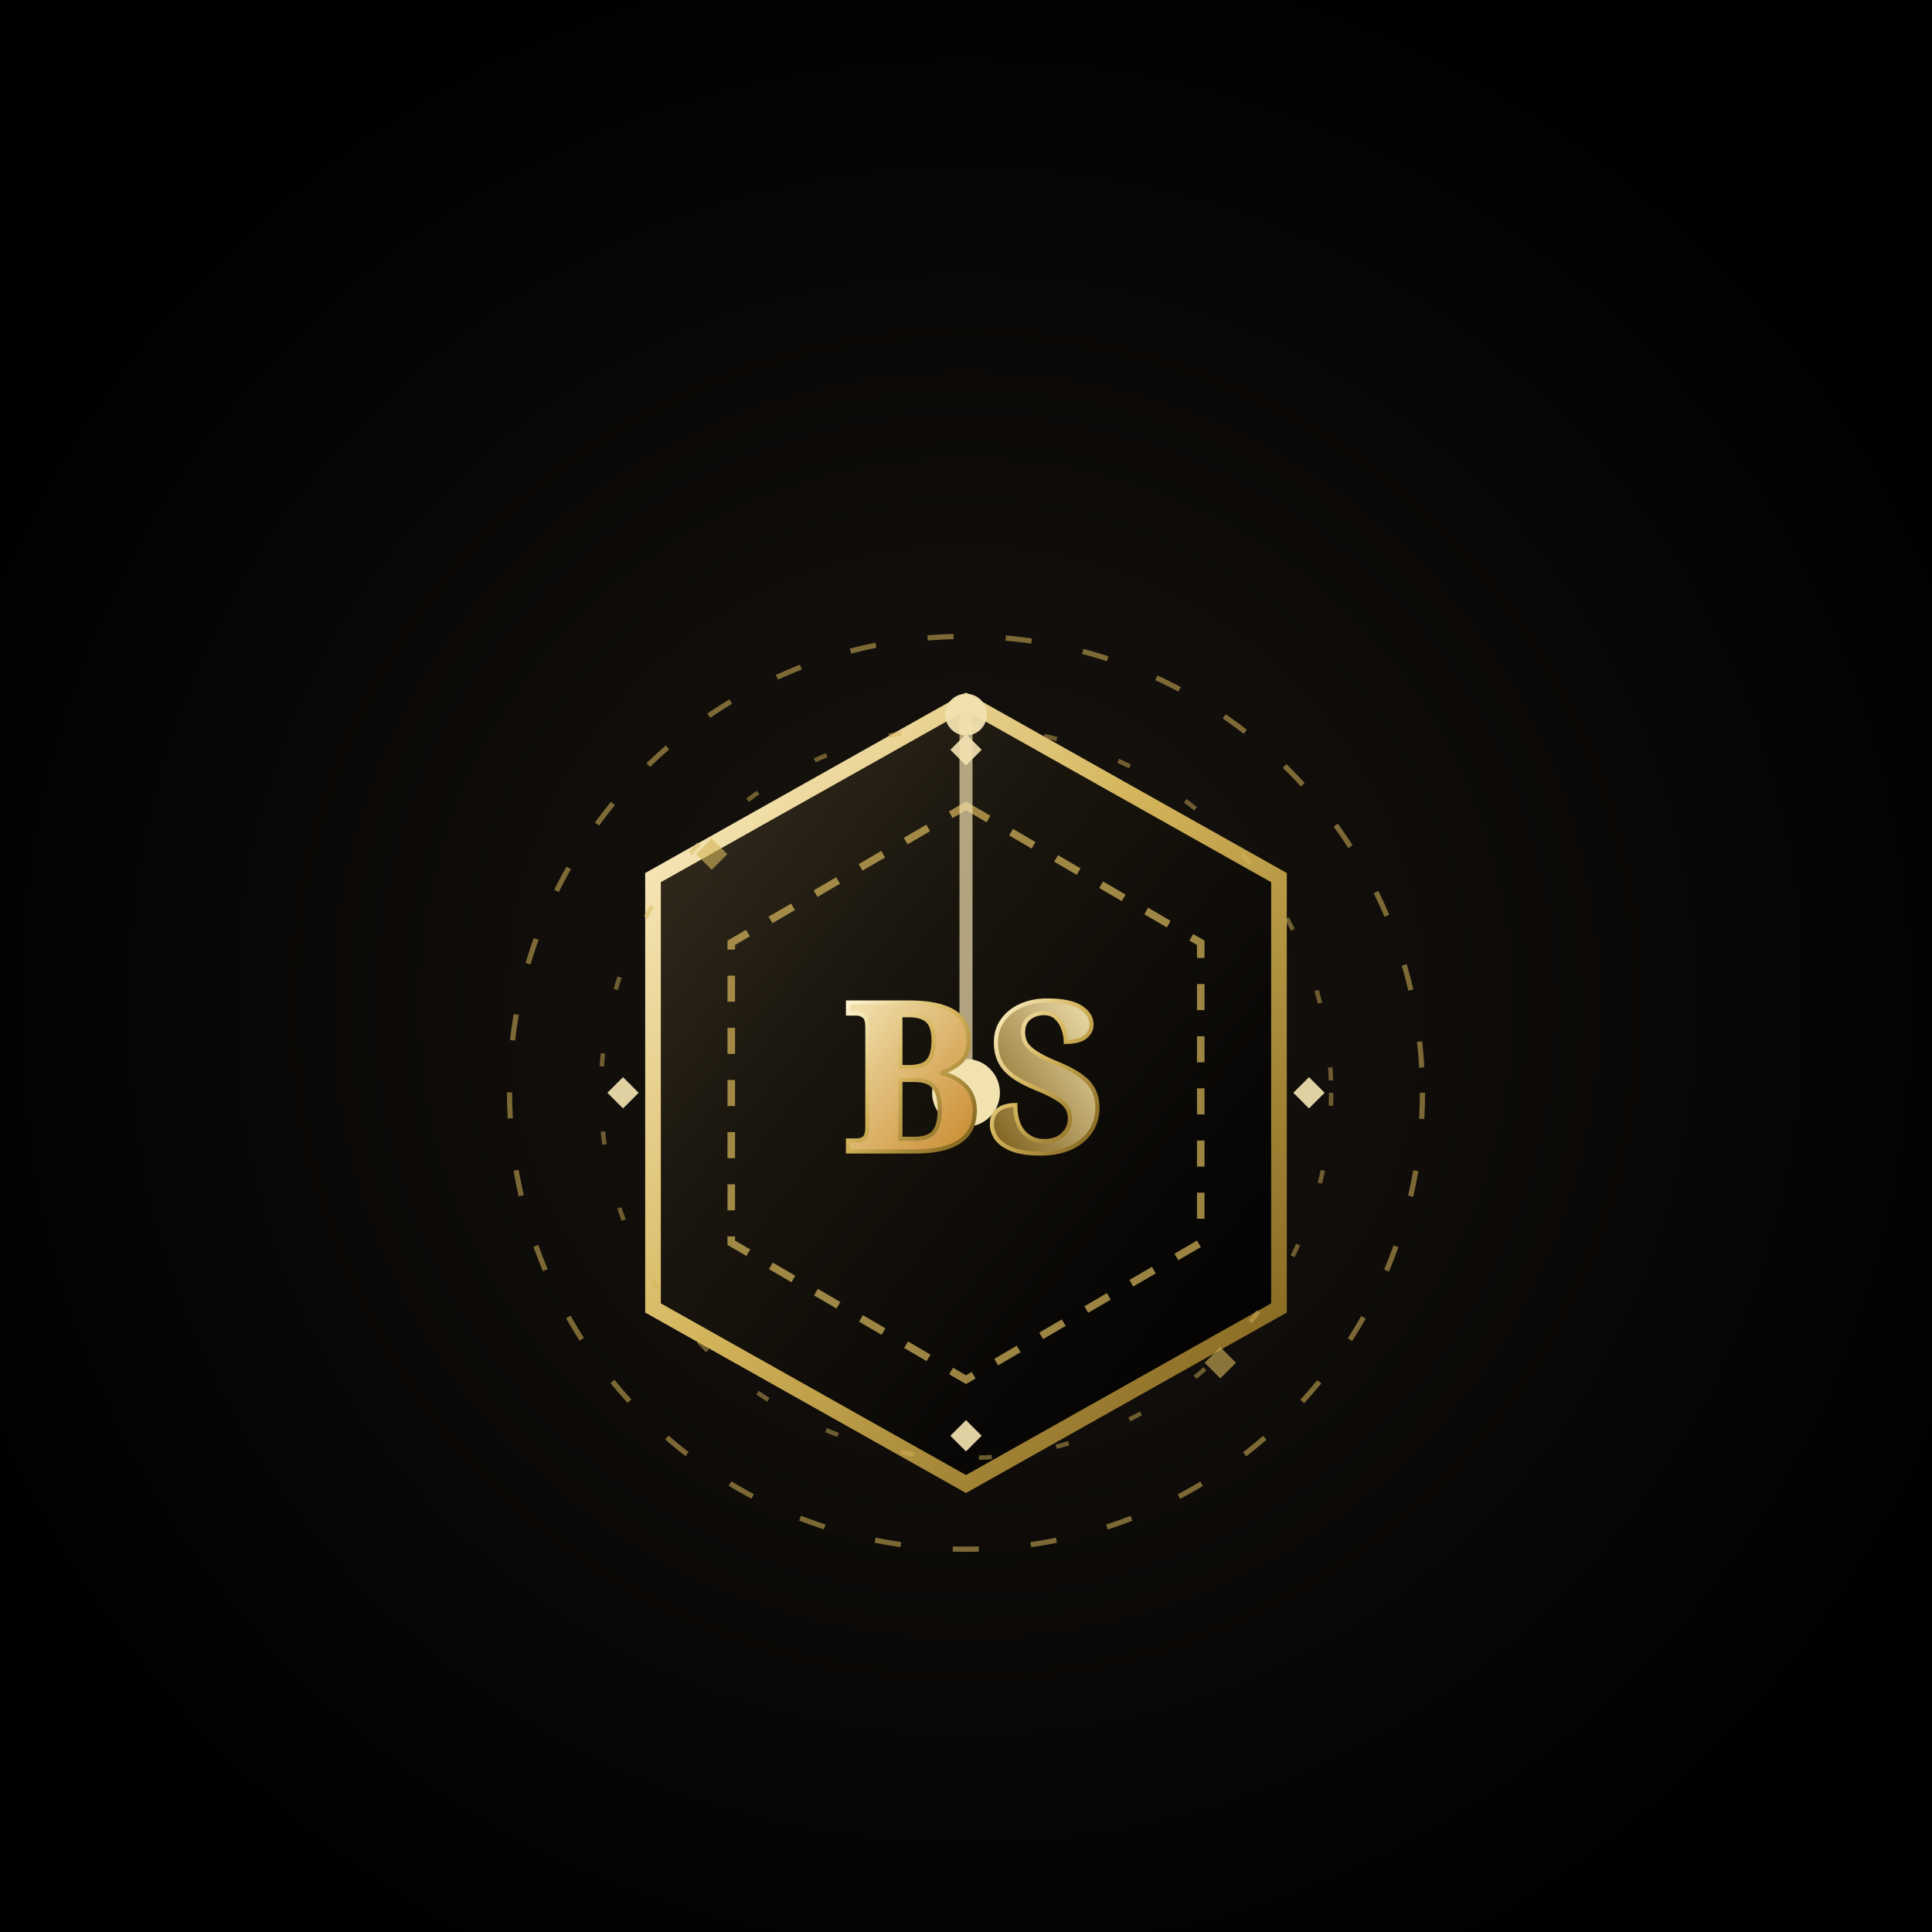
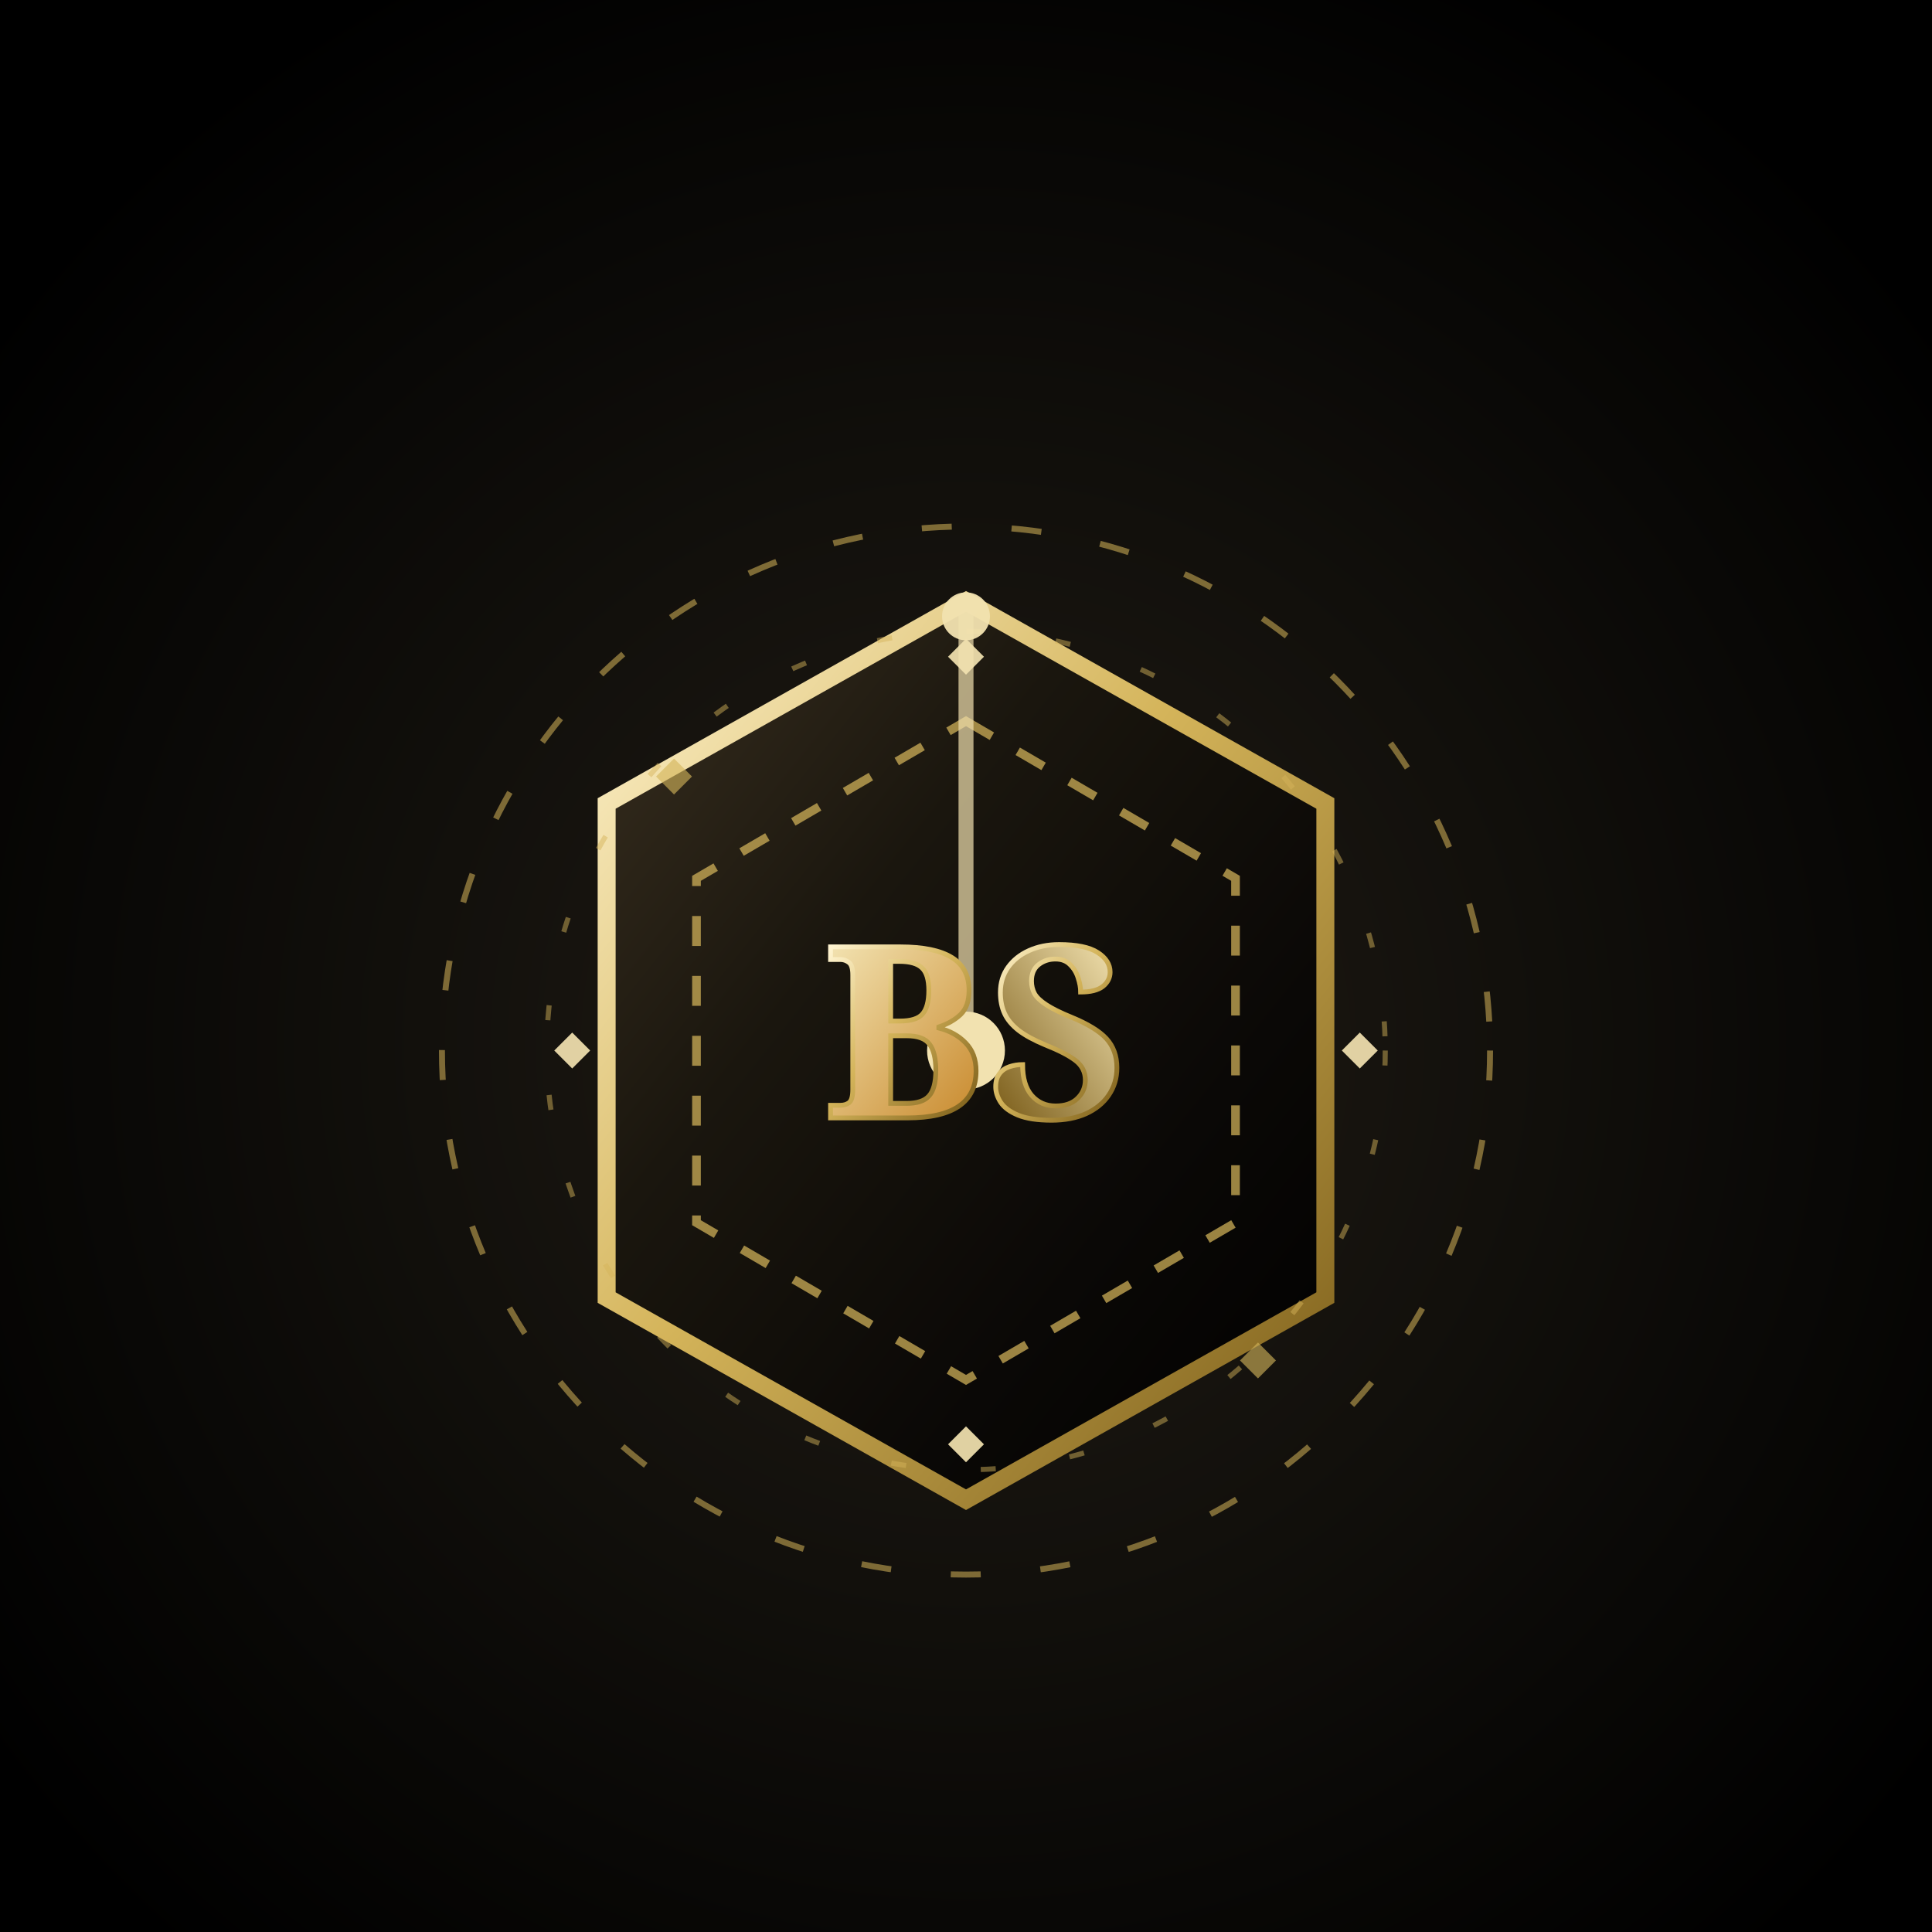
<svg xmlns="http://www.w3.org/2000/svg" width="80" height="80" viewBox="0 0 80 80">
  <defs>
    <linearGradient id="metalFill" x1="0%" y1="0%" x2="100%" y2="100%">
      <stop offset="0%" stop-color="#3A3020" />
      <stop offset="35%" stop-color="#1A160E" />
      <stop offset="70%" stop-color="#0A0806" />
      <stop offset="100%" stop-color="#000000" />
    </linearGradient>
    <linearGradient id="goldLine" x1="0%" y1="0%" x2="100%" y2="100%">
      <stop offset="0%" stop-color="#FFF4D0" />
      <stop offset="45%" stop-color="#D4B45A" />
      <stop offset="100%" stop-color="#7A5C18" />
    </linearGradient>
    <linearGradient id="gradB" x1="0%" y1="0%" x2="100%" y2="100%">
      <stop offset="0%" stop-color="#F2E2B0" />
      <stop offset="100%" stop-color="#C98A2E" />
    </linearGradient>
    <linearGradient id="gradS" x1="100%" y1="0%" x2="0%" y2="100%">
      <stop offset="0%" stop-color="#F2E2B0" />
      <stop offset="100%" stop-color="#7A5C18" />
    </linearGradient>
-     <radialGradient id="iconBg" cx="50%" cy="52%" r="58%">
-       <stop offset="0%" stop-color="#1a1510" />
+     <radialGradient id="iconBg" cx="50%" cy="54%" r="62%">
+       <stop offset="0%" stop-color="#221c14" />
+       <stop offset="45%" stop-color="#12100c" />
      <stop offset="100%" stop-color="#000000" />
    </radialGradient>
  </defs>
  <rect x="0" y="0" width="80" height="80" fill="url(#iconBg)" />
-   <g transform="translate(40, 45.25) scale(0.54) translate(-40, -40)">
+   <g transform="translate(40, 43.5) scale(0.62) translate(-40, -40)">
    <circle cx="40" cy="40" r="35" fill="none" stroke="#D4B45A" stroke-width="0.4" stroke-opacity="0.55" stroke-dasharray="2,4" />
-     <line x1="40" y1="5" x2="40" y2="9" stroke="url(#goldLine)" stroke-width="1" stroke-opacity="0.92" />
-     <line x1="40" y1="71" x2="40" y2="75" stroke="url(#goldLine)" stroke-width="1" stroke-opacity="0.92" />
-     <line x1="71" y1="40" x2="75" y2="40" stroke="url(#goldLine)" stroke-width="1" stroke-opacity="0.92" />
-     <line x1="5" y1="40" x2="9" y2="40" stroke="url(#goldLine)" stroke-width="1" stroke-opacity="0.92" />
    <polygon points="40,10 64,23.5 64,56.5 40,70 16,56.5 16,23.5" fill="url(#metalFill)" stroke="url(#goldLine)" stroke-width="1.2" />
    <polygon points="40,18 58,28.5 58,51.5 40,62 22,51.5 22,28.5" fill="none" stroke="#D4B45A" stroke-width="0.58" stroke-opacity="0.72" stroke-dasharray="2,2" />
    <polygon points="40,12.5 41.2,13.7 40,14.9 38.8,13.7" fill="#F2E2B0" fill-opacity="0.92" />
    <polygon points="40,65.1 41.2,66.3 40,67.5 38.8,66.3" fill="#F2E2B0" fill-opacity="0.92" />
    <polygon points="12.5,40 13.7,41.2 14.9,40 13.7,38.8" fill="#F2E2B0" fill-opacity="0.92" />
    <polygon points="65.1,40 66.3,41.2 67.5,40 66.3,38.8" fill="#F2E2B0" fill-opacity="0.92" />
    <polygon points="20.5,20.5 21.7,21.7 20.5,22.9 19.3,21.7" fill="#D4B45A" fill-opacity="0.62" />
    <polygon points="59.5,59.5 60.7,60.7 59.5,61.9 58.3,60.7" fill="#D4B45A" fill-opacity="0.62" />
    <circle cx="40" cy="40" r="28" fill="none" stroke="#D4B45A" stroke-width="0.34" stroke-dasharray="1,5" stroke-opacity="0.48" />
    <line x1="40" y1="40" x2="40" y2="11" stroke="#F2E2B0" stroke-width="1" stroke-opacity="0.7" stroke-linecap="round" />
    <circle cx="40" cy="11" r="1.6" fill="#F2E2B0" fill-opacity="0.95" />
    <circle cx="40" cy="40" r="2.6" fill="#F2E2B0" />
    <text x="30.5" y="44.5" font-size="16" font-weight="700" font-family="Georgia, serif" fill="url(#gradB)" stroke="url(#goldLine)" stroke-width="0.32">B</text>
    <text x="41.5" y="44.5" font-size="16" font-weight="700" font-family="Georgia, serif" fill="url(#gradS)" stroke="url(#goldLine)" stroke-width="0.32">S</text>
  </g>
</svg>
